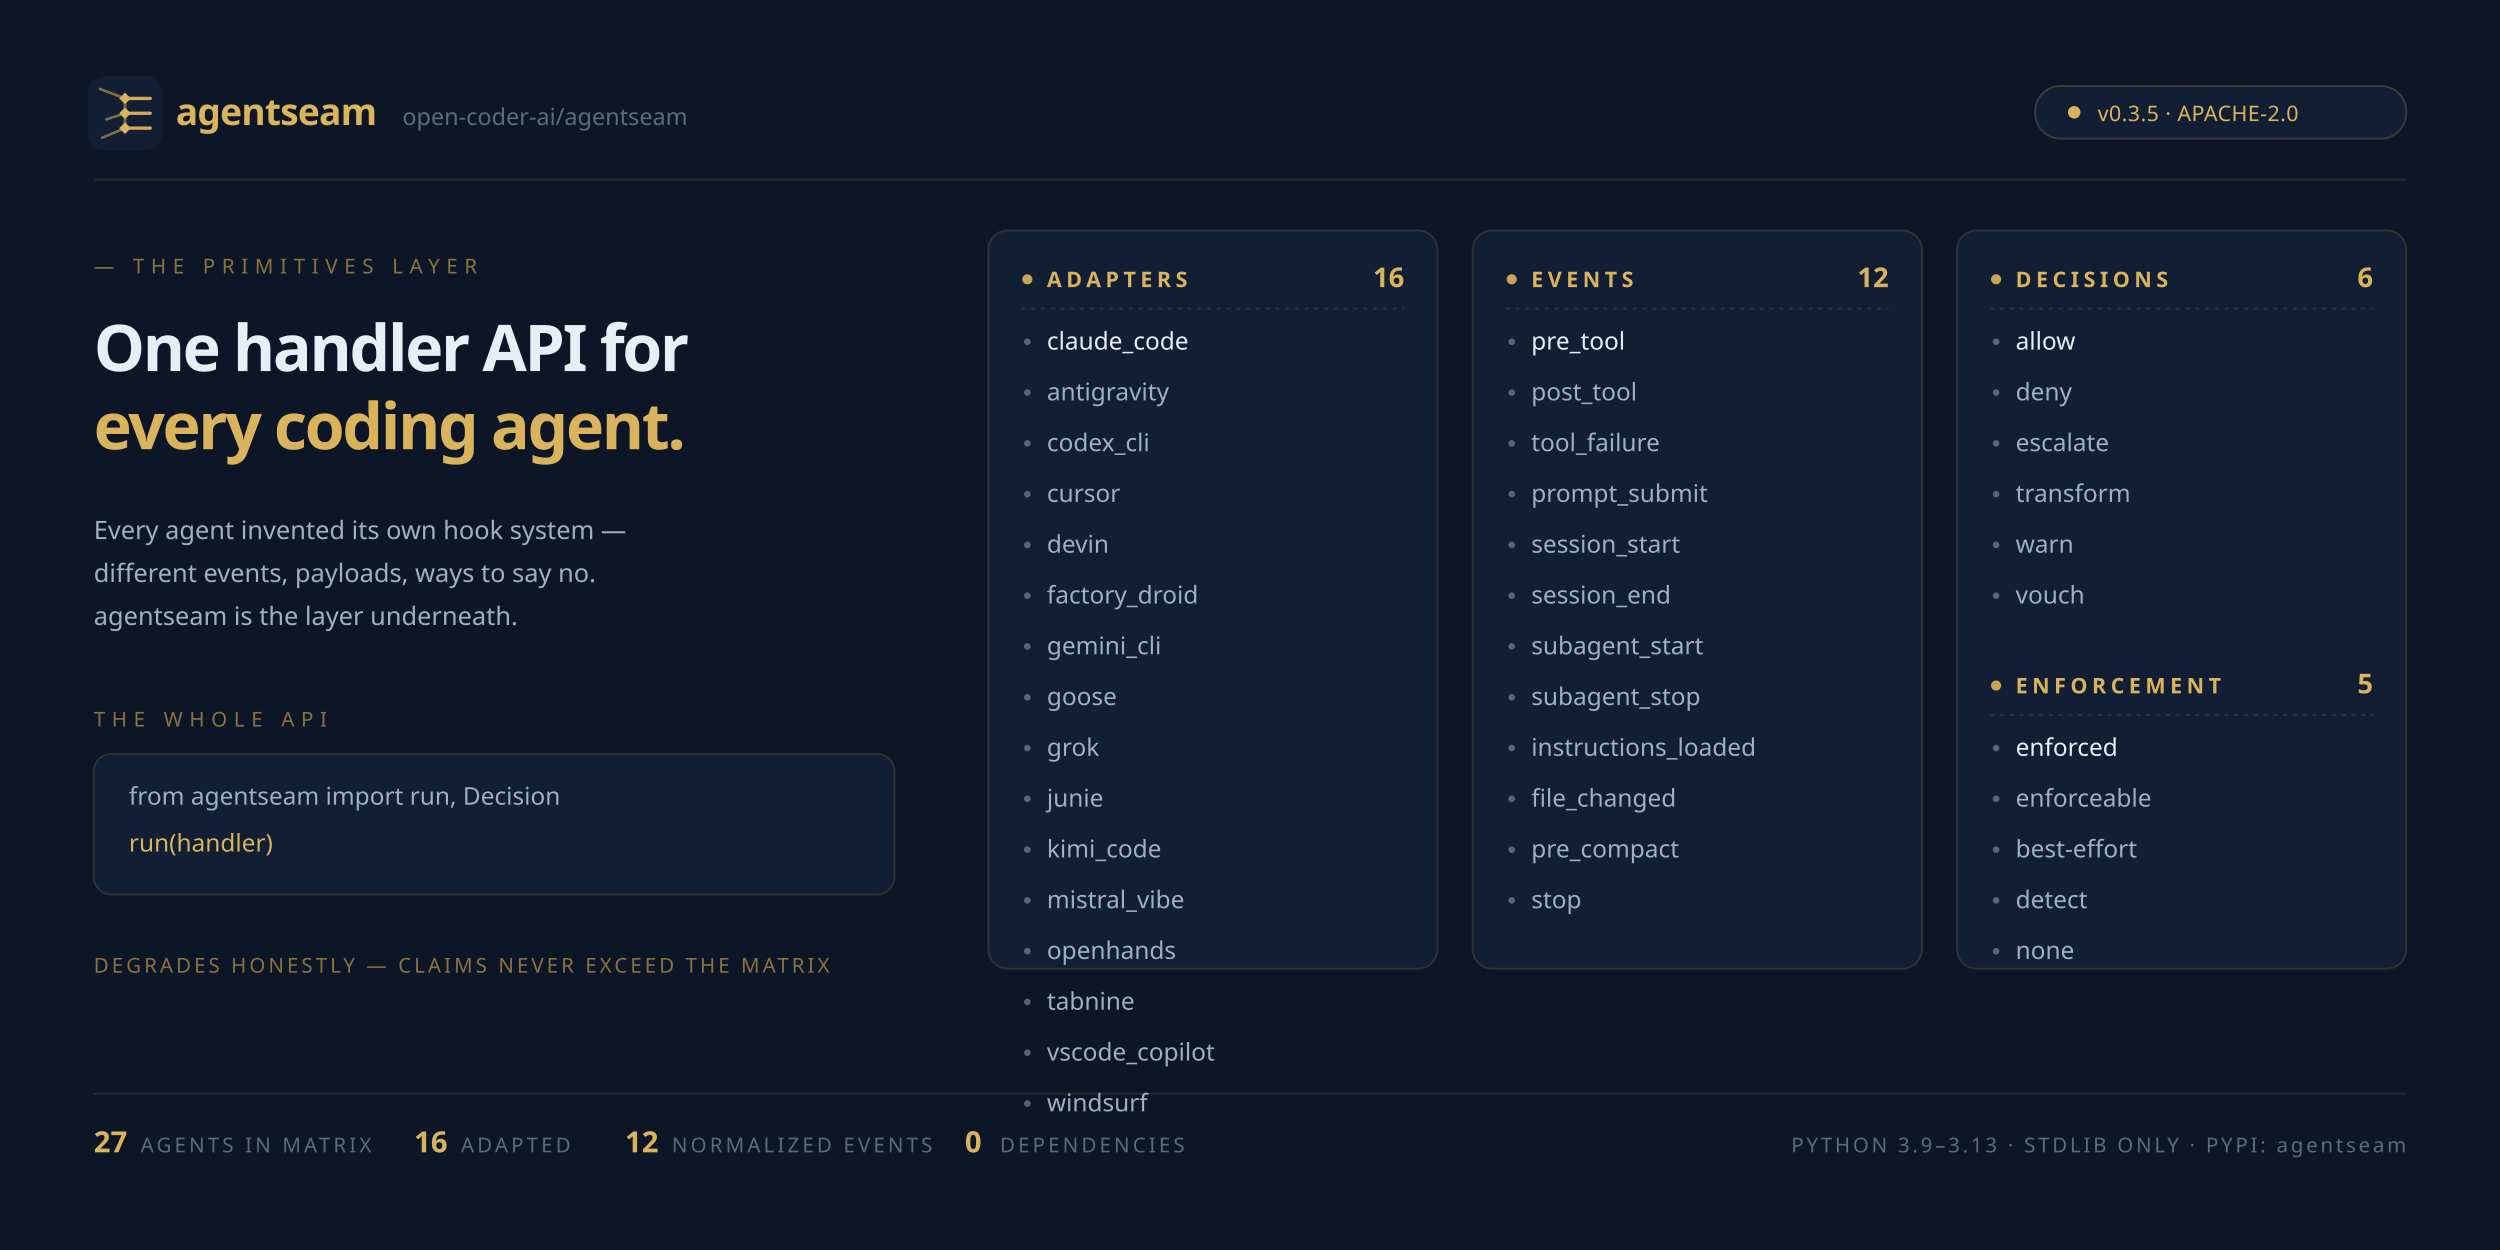
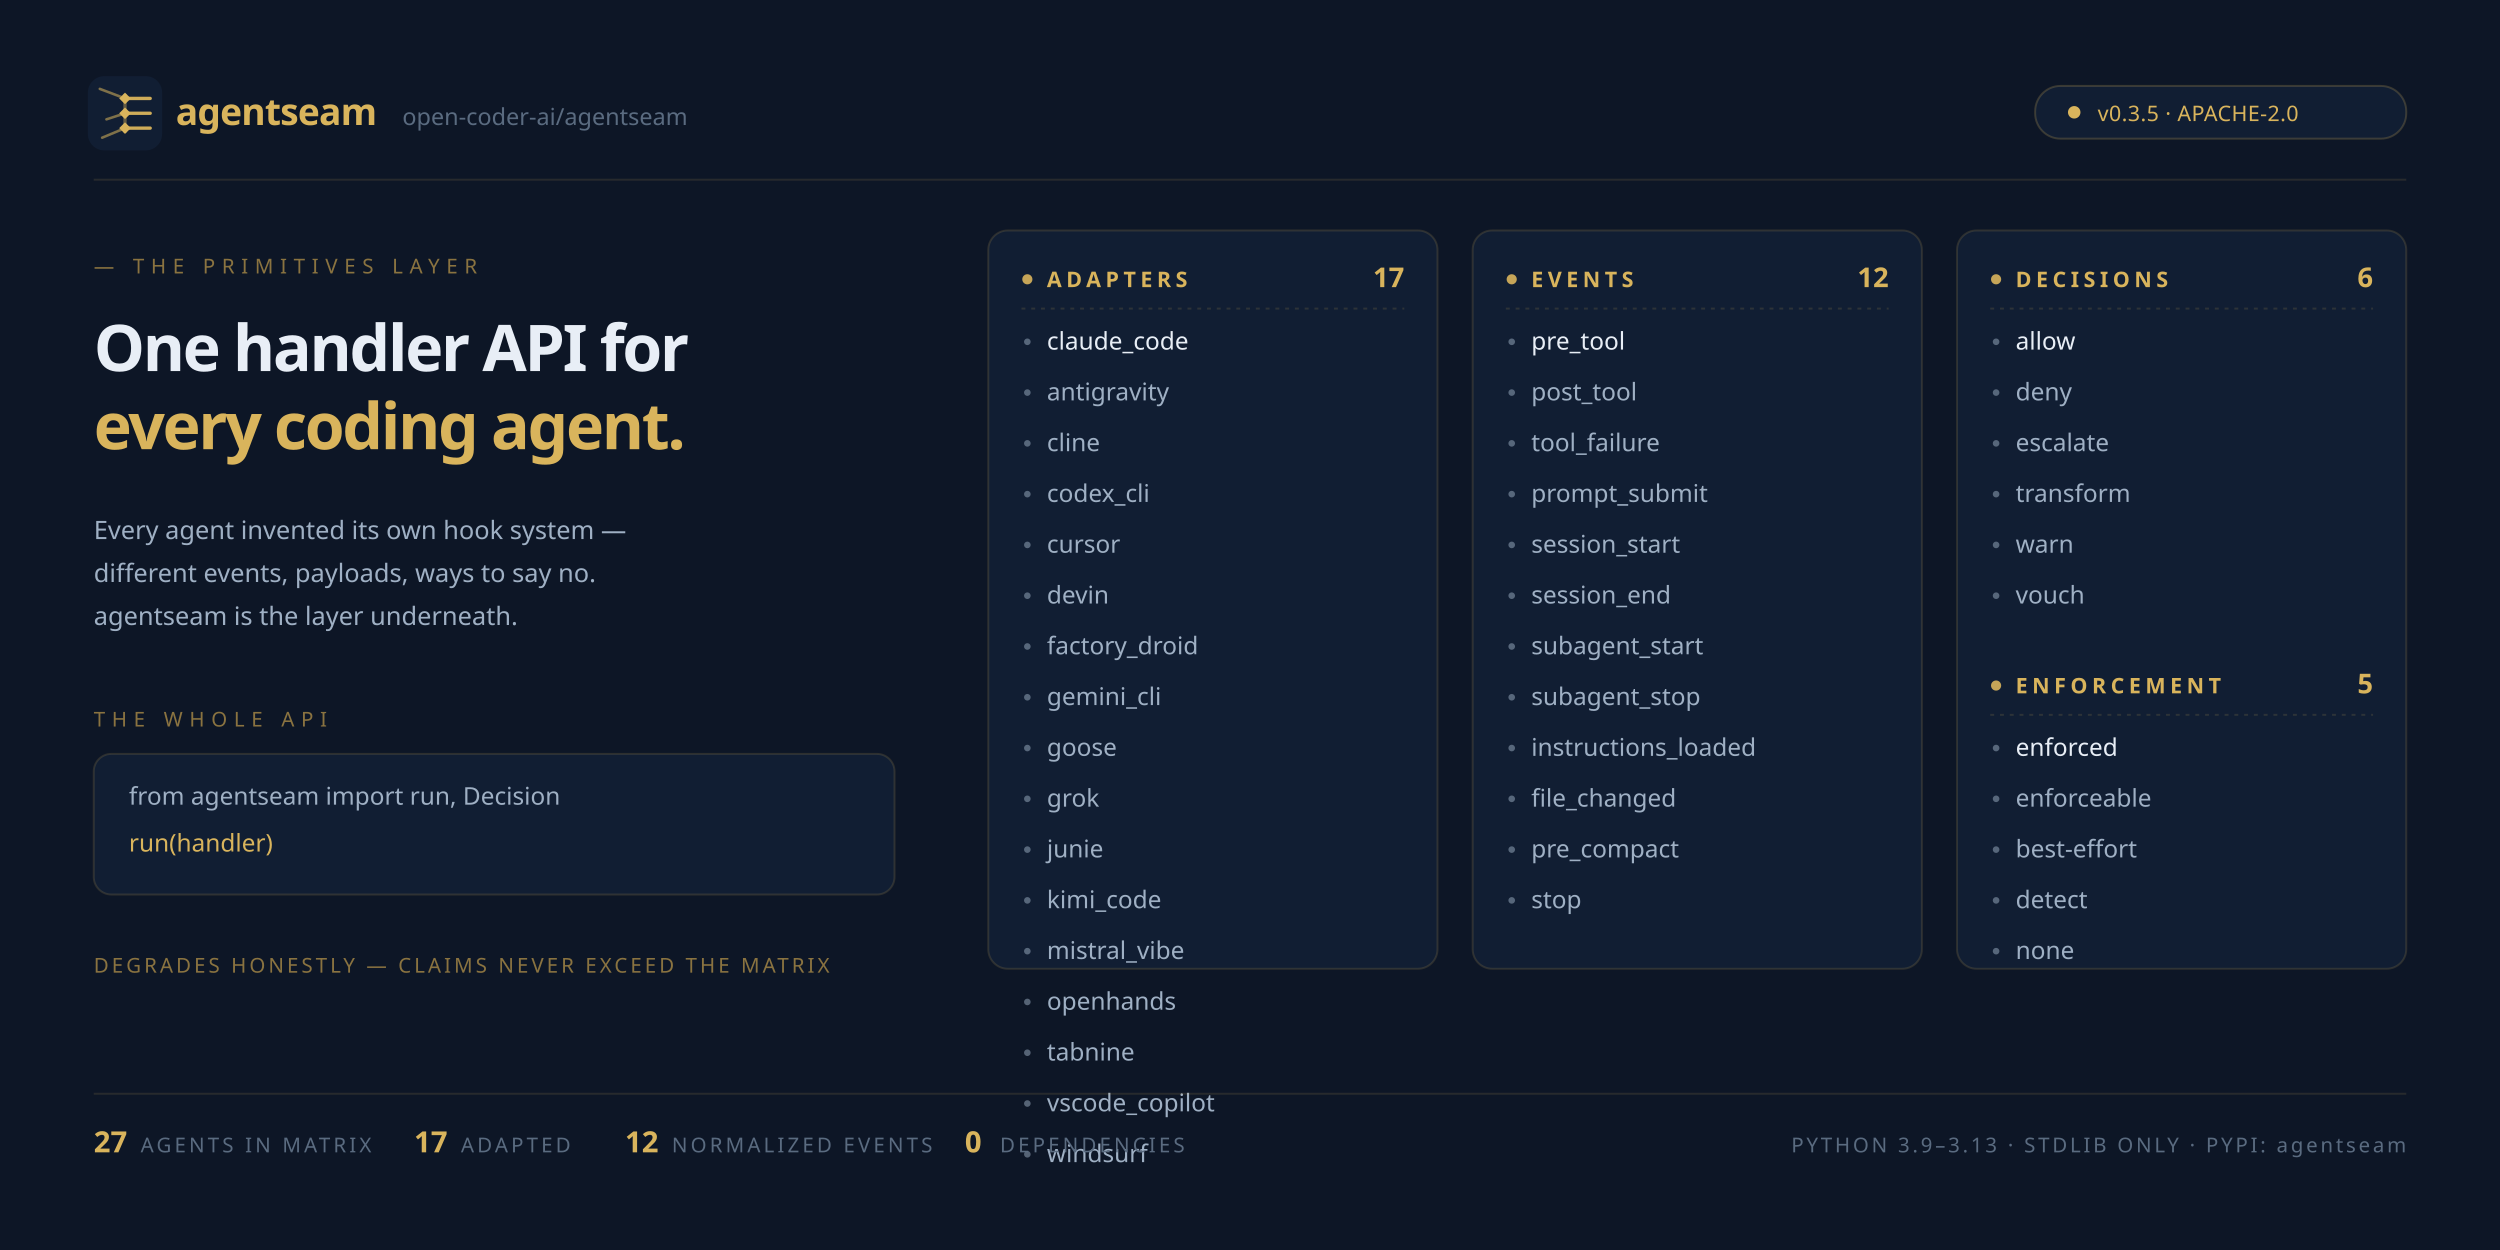
- <svg xmlns="http://www.w3.org/2000/svg" width="1280" height="640" viewBox="0 0 1280 640" role="img" aria-label="agentseam — the primitives layer for every coding agent: one handler API over per-agent hooks, instruction files, plugin packaging, and config. 16 adapters (claude_code, antigravity, codex_cli, cursor, devin, factory_droid, gemini_cli, goose, grok, junie, kimi_code, mistral_vibe, openhands, tabnine, vscode_copilot, windsurf); 12 normalized events (pre_tool, post_tool, tool_failure, prompt_submit, session_start, session_end, subagent_start, subagent_stop, instructions_loaded, file_changed, pre_compact, stop); 6 decision outcomes (allow, deny, escalate, transform, warn, vouch); and the 5 honest enforcement levels a consumer may claim (enforced, enforceable, best-effort, detect, none). 27 agents in the capability matrix, 16 adapted, zero dependencies, Apache-2.0, version 0.3.5.">
+ <svg xmlns="http://www.w3.org/2000/svg" width="1280" height="640" viewBox="0 0 1280 640" role="img" aria-label="agentseam — the primitives layer for every coding agent: one handler API over per-agent hooks, instruction files, plugin packaging, and config. 17 adapters (claude_code, antigravity, cline, codex_cli, cursor, devin, factory_droid, gemini_cli, goose, grok, junie, kimi_code, mistral_vibe, openhands, tabnine, vscode_copilot, windsurf); 12 normalized events (pre_tool, post_tool, tool_failure, prompt_submit, session_start, session_end, subagent_start, subagent_stop, instructions_loaded, file_changed, pre_compact, stop); 6 decision outcomes (allow, deny, escalate, transform, warn, vouch); and the 5 honest enforcement levels a consumer may claim (enforced, enforceable, best-effort, detect, none). 27 agents in the capability matrix, 17 adapted, zero dependencies, Apache-2.0, version 0.3.5.">
  <rect width="1280" height="640" fill="#0D1626" />
  <rect x="45.0" y="39.0" width="38" height="38" rx="8.4" fill="#111E33" />
  <line x1="51.1" y1="45.5" x2="64.0" y2="50.4" stroke="#D9B45C" stroke-width="1.33" stroke-opacity="0.55" stroke-linecap="round" />
  <line x1="64.0" y1="50.4" x2="76.9" y2="50.4" stroke="#D9B45C" stroke-width="1.71" stroke-opacity="0.95" stroke-linecap="round" />
  <line x1="54.5" y1="61.1" x2="64.0" y2="58.0" stroke="#D9B45C" stroke-width="1.33" stroke-opacity="0.55" stroke-linecap="round" />
  <line x1="64.0" y1="58.0" x2="76.9" y2="58.0" stroke="#D9B45C" stroke-width="1.71" stroke-opacity="0.95" stroke-linecap="round" />
  <line x1="52.3" y1="70.5" x2="64.0" y2="65.6" stroke="#D9B45C" stroke-width="1.33" stroke-opacity="0.55" stroke-linecap="round" />
  <line x1="64.0" y1="65.6" x2="76.9" y2="65.6" stroke="#D9B45C" stroke-width="1.71" stroke-opacity="0.95" stroke-linecap="round" />
  <line x1="64.0" y1="48.1" x2="64.0" y2="67.9" stroke="#D9B45C" stroke-width="1.71" stroke-opacity="0.42" />
  <rect x="61.9" y="48.3" width="4.2" height="4.2" transform="rotate(45 64.0 50.4)" fill="#D9B45C" />
  <rect x="61.9" y="55.9" width="4.2" height="4.2" transform="rotate(45 64.0 58.0)" fill="#D9B45C" />
  <rect x="61.9" y="63.5" width="4.2" height="4.2" transform="rotate(45 64.0 65.6)" fill="#D9B45C" />
  <text x="90" y="64" font-family="Geist Mono" font-size="19" font-weight="700" letter-spacing="-0.4" fill="#D9B45C">agentseam</text>
  <text x="206" y="64" font-family="Geist Mono" font-size="12" fill="#5A6B80">open-coder-ai/agentseam</text>
  <rect x="1042" y="44" width="190" height="27" rx="13" fill="#111E33" stroke="#D9B45C" stroke-opacity="0.22" />
  <circle cx="1062" cy="57.5" r="3.2" fill="#D9B45C" />
  <text x="1074" y="62" font-family="Geist Mono" font-size="11" letter-spacing="0.2" fill="#D9B45C">v0.3.5 · APACHE-2.0</text>
  <line x1="48" y1="92" x2="1232" y2="92" stroke="#D9B45C" stroke-opacity="0.13" stroke-width="1" />
  <text x="48" y="140" font-family="Geist Mono" font-size="10.5" letter-spacing="3.4" fill="#8A7340">— THE PRIMITIVES LAYER</text>
  <text x="48" y="190" font-family="Geist Mono" font-size="33" font-weight="700" letter-spacing="-1.2" fill="#E8EEF6">One handler API for</text>
  <text x="48" y="230" font-family="Geist Mono" font-size="33" font-weight="700" letter-spacing="-1.2" fill="#D9B45C">every coding agent.</text>
  <text x="48" y="276" font-family="Geist Mono" font-size="13" fill="#9FB0C4">Every agent invented its own hook system —</text>
  <text x="48" y="298" font-family="Geist Mono" font-size="13" fill="#9FB0C4">different events, payloads, ways to say no.</text>
  <text x="48" y="320" font-family="Geist Mono" font-size="13" fill="#9FB0C4">agentseam is the layer underneath.</text>
  <text x="48" y="372" font-family="Geist Mono" font-size="10.5" letter-spacing="3.4" fill="#8A7340">THE WHOLE API</text>
  <rect x="48" y="386" width="410" height="72" rx="9" fill="#111E33" stroke="#D9B45C" stroke-opacity="0.16" />
  <text x="66" y="412" font-family="Geist Mono" font-size="12.5" fill="#9FB0C4">from agentseam import run, Decision</text>
  <text x="66" y="436" font-family="Geist Mono" font-size="12.5" fill="#D9B45C">run(handler)</text>
  <text x="48" y="498" font-family="Geist Mono" font-size="10.5" letter-spacing="1.55" fill="#8A7340">DEGRADES HONESTLY — CLAIMS NEVER EXCEED THE MATRIX</text>
  <rect x="506" y="118" width="230" height="378" rx="10" fill="#111E33" stroke="#D9B45C" stroke-opacity="0.16" stroke-width="1" />
  <circle cx="526" cy="143" r="2.6" fill="#D9B45C" fill-opacity="0.9" />
  <text x="536" y="147" font-family="Geist Mono" font-size="11" font-weight="700" letter-spacing="2.3" fill="#D9B45C">ADAPTERS</text>
-   <text x="719" y="147" font-family="Geist Mono" font-size="14" font-weight="700" text-anchor="end" fill="#D9B45C">16</text>
+   <text x="719" y="147" font-family="Geist Mono" font-size="14" font-weight="700" text-anchor="end" fill="#D9B45C">17</text>
  <line x1="523" y1="158" x2="719" y2="158" stroke="#D9B45C" stroke-opacity="0.14" stroke-width="1" stroke-dasharray="2 3" />
  <circle cx="526" cy="175" r="1.7" fill="#9FB0C4" fill-opacity="0.5" />
  <text x="536" y="179" font-family="Geist Mono" font-size="12.5" fill="#E8EEF6">claude_code</text>
  <circle cx="526" cy="201" r="1.7" fill="#9FB0C4" fill-opacity="0.5" />
  <text x="536" y="205" font-family="Geist Mono" font-size="12.5" fill="#9FB0C4">antigravity</text>
  <circle cx="526" cy="227" r="1.7" fill="#9FB0C4" fill-opacity="0.5" />
-   <text x="536" y="231" font-family="Geist Mono" font-size="12.5" fill="#9FB0C4">codex_cli</text>
+   <text x="536" y="231" font-family="Geist Mono" font-size="12.5" fill="#9FB0C4">cline</text>
  <circle cx="526" cy="253" r="1.7" fill="#9FB0C4" fill-opacity="0.5" />
-   <text x="536" y="257" font-family="Geist Mono" font-size="12.5" fill="#9FB0C4">cursor</text>
+   <text x="536" y="257" font-family="Geist Mono" font-size="12.5" fill="#9FB0C4">codex_cli</text>
  <circle cx="526" cy="279" r="1.7" fill="#9FB0C4" fill-opacity="0.5" />
-   <text x="536" y="283" font-family="Geist Mono" font-size="12.5" fill="#9FB0C4">devin</text>
+   <text x="536" y="283" font-family="Geist Mono" font-size="12.5" fill="#9FB0C4">cursor</text>
  <circle cx="526" cy="305" r="1.7" fill="#9FB0C4" fill-opacity="0.5" />
-   <text x="536" y="309" font-family="Geist Mono" font-size="12.5" fill="#9FB0C4">factory_droid</text>
+   <text x="536" y="309" font-family="Geist Mono" font-size="12.5" fill="#9FB0C4">devin</text>
  <circle cx="526" cy="331" r="1.7" fill="#9FB0C4" fill-opacity="0.5" />
-   <text x="536" y="335" font-family="Geist Mono" font-size="12.5" fill="#9FB0C4">gemini_cli</text>
+   <text x="536" y="335" font-family="Geist Mono" font-size="12.5" fill="#9FB0C4">factory_droid</text>
  <circle cx="526" cy="357" r="1.7" fill="#9FB0C4" fill-opacity="0.5" />
-   <text x="536" y="361" font-family="Geist Mono" font-size="12.5" fill="#9FB0C4">goose</text>
+   <text x="536" y="361" font-family="Geist Mono" font-size="12.5" fill="#9FB0C4">gemini_cli</text>
  <circle cx="526" cy="383" r="1.7" fill="#9FB0C4" fill-opacity="0.5" />
-   <text x="536" y="387" font-family="Geist Mono" font-size="12.5" fill="#9FB0C4">grok</text>
+   <text x="536" y="387" font-family="Geist Mono" font-size="12.5" fill="#9FB0C4">goose</text>
  <circle cx="526" cy="409" r="1.7" fill="#9FB0C4" fill-opacity="0.5" />
-   <text x="536" y="413" font-family="Geist Mono" font-size="12.5" fill="#9FB0C4">junie</text>
+   <text x="536" y="413" font-family="Geist Mono" font-size="12.5" fill="#9FB0C4">grok</text>
  <circle cx="526" cy="435" r="1.7" fill="#9FB0C4" fill-opacity="0.5" />
-   <text x="536" y="439" font-family="Geist Mono" font-size="12.5" fill="#9FB0C4">kimi_code</text>
+   <text x="536" y="439" font-family="Geist Mono" font-size="12.5" fill="#9FB0C4">junie</text>
  <circle cx="526" cy="461" r="1.7" fill="#9FB0C4" fill-opacity="0.5" />
-   <text x="536" y="465" font-family="Geist Mono" font-size="12.5" fill="#9FB0C4">mistral_vibe</text>
+   <text x="536" y="465" font-family="Geist Mono" font-size="12.5" fill="#9FB0C4">kimi_code</text>
  <circle cx="526" cy="487" r="1.7" fill="#9FB0C4" fill-opacity="0.5" />
-   <text x="536" y="491" font-family="Geist Mono" font-size="12.5" fill="#9FB0C4">openhands</text>
+   <text x="536" y="491" font-family="Geist Mono" font-size="12.5" fill="#9FB0C4">mistral_vibe</text>
  <circle cx="526" cy="513" r="1.7" fill="#9FB0C4" fill-opacity="0.5" />
-   <text x="536" y="517" font-family="Geist Mono" font-size="12.5" fill="#9FB0C4">tabnine</text>
+   <text x="536" y="517" font-family="Geist Mono" font-size="12.5" fill="#9FB0C4">openhands</text>
  <circle cx="526" cy="539" r="1.7" fill="#9FB0C4" fill-opacity="0.5" />
-   <text x="536" y="543" font-family="Geist Mono" font-size="12.5" fill="#9FB0C4">vscode_copilot</text>
+   <text x="536" y="543" font-family="Geist Mono" font-size="12.5" fill="#9FB0C4">tabnine</text>
  <circle cx="526" cy="565" r="1.7" fill="#9FB0C4" fill-opacity="0.5" />
-   <text x="536" y="569" font-family="Geist Mono" font-size="12.5" fill="#9FB0C4">windsurf</text>
+   <text x="536" y="569" font-family="Geist Mono" font-size="12.5" fill="#9FB0C4">vscode_copilot</text>
+   <circle cx="526" cy="591" r="1.7" fill="#9FB0C4" fill-opacity="0.5" />
+   <text x="536" y="595" font-family="Geist Mono" font-size="12.5" fill="#9FB0C4">windsurf</text>
  <rect x="754" y="118" width="230" height="378" rx="10" fill="#111E33" stroke="#D9B45C" stroke-opacity="0.16" stroke-width="1" />
  <circle cx="774" cy="143" r="2.6" fill="#D9B45C" fill-opacity="0.9" />
  <text x="784" y="147" font-family="Geist Mono" font-size="11" font-weight="700" letter-spacing="2.3" fill="#D9B45C">EVENTS</text>
  <text x="967" y="147" font-family="Geist Mono" font-size="14" font-weight="700" text-anchor="end" fill="#D9B45C">12</text>
  <line x1="771" y1="158" x2="967" y2="158" stroke="#D9B45C" stroke-opacity="0.14" stroke-width="1" stroke-dasharray="2 3" />
  <circle cx="774" cy="175" r="1.7" fill="#9FB0C4" fill-opacity="0.5" />
  <text x="784" y="179" font-family="Geist Mono" font-size="12.5" fill="#E8EEF6">pre_tool</text>
  <circle cx="774" cy="201" r="1.7" fill="#9FB0C4" fill-opacity="0.5" />
  <text x="784" y="205" font-family="Geist Mono" font-size="12.5" fill="#9FB0C4">post_tool</text>
  <circle cx="774" cy="227" r="1.7" fill="#9FB0C4" fill-opacity="0.5" />
  <text x="784" y="231" font-family="Geist Mono" font-size="12.5" fill="#9FB0C4">tool_failure</text>
  <circle cx="774" cy="253" r="1.7" fill="#9FB0C4" fill-opacity="0.5" />
  <text x="784" y="257" font-family="Geist Mono" font-size="12.5" fill="#9FB0C4">prompt_submit</text>
  <circle cx="774" cy="279" r="1.7" fill="#9FB0C4" fill-opacity="0.5" />
  <text x="784" y="283" font-family="Geist Mono" font-size="12.5" fill="#9FB0C4">session_start</text>
  <circle cx="774" cy="305" r="1.7" fill="#9FB0C4" fill-opacity="0.5" />
  <text x="784" y="309" font-family="Geist Mono" font-size="12.5" fill="#9FB0C4">session_end</text>
  <circle cx="774" cy="331" r="1.7" fill="#9FB0C4" fill-opacity="0.5" />
  <text x="784" y="335" font-family="Geist Mono" font-size="12.5" fill="#9FB0C4">subagent_start</text>
  <circle cx="774" cy="357" r="1.7" fill="#9FB0C4" fill-opacity="0.5" />
  <text x="784" y="361" font-family="Geist Mono" font-size="12.5" fill="#9FB0C4">subagent_stop</text>
  <circle cx="774" cy="383" r="1.7" fill="#9FB0C4" fill-opacity="0.5" />
  <text x="784" y="387" font-family="Geist Mono" font-size="12.5" fill="#9FB0C4">instructions_loaded</text>
  <circle cx="774" cy="409" r="1.7" fill="#9FB0C4" fill-opacity="0.5" />
  <text x="784" y="413" font-family="Geist Mono" font-size="12.5" fill="#9FB0C4">file_changed</text>
  <circle cx="774" cy="435" r="1.7" fill="#9FB0C4" fill-opacity="0.5" />
  <text x="784" y="439" font-family="Geist Mono" font-size="12.5" fill="#9FB0C4">pre_compact</text>
  <circle cx="774" cy="461" r="1.7" fill="#9FB0C4" fill-opacity="0.5" />
  <text x="784" y="465" font-family="Geist Mono" font-size="12.5" fill="#9FB0C4">stop</text>
  <rect x="1002" y="118" width="230" height="378" rx="10" fill="#111E33" stroke="#D9B45C" stroke-opacity="0.16" stroke-width="1" />
  <circle cx="1022" cy="143" r="2.6" fill="#D9B45C" fill-opacity="0.9" />
  <text x="1032" y="147" font-family="Geist Mono" font-size="11" font-weight="700" letter-spacing="2.3" fill="#D9B45C">DECISIONS</text>
  <text x="1215" y="147" font-family="Geist Mono" font-size="14" font-weight="700" text-anchor="end" fill="#D9B45C">6</text>
  <line x1="1019" y1="158" x2="1215" y2="158" stroke="#D9B45C" stroke-opacity="0.14" stroke-width="1" stroke-dasharray="2 3" />
  <circle cx="1022" cy="175" r="1.7" fill="#9FB0C4" fill-opacity="0.5" />
  <text x="1032" y="179" font-family="Geist Mono" font-size="12.5" fill="#E8EEF6">allow</text>
  <circle cx="1022" cy="201" r="1.7" fill="#9FB0C4" fill-opacity="0.5" />
  <text x="1032" y="205" font-family="Geist Mono" font-size="12.5" fill="#9FB0C4">deny</text>
  <circle cx="1022" cy="227" r="1.7" fill="#9FB0C4" fill-opacity="0.5" />
  <text x="1032" y="231" font-family="Geist Mono" font-size="12.5" fill="#9FB0C4">escalate</text>
  <circle cx="1022" cy="253" r="1.7" fill="#9FB0C4" fill-opacity="0.5" />
  <text x="1032" y="257" font-family="Geist Mono" font-size="12.5" fill="#9FB0C4">transform</text>
  <circle cx="1022" cy="279" r="1.7" fill="#9FB0C4" fill-opacity="0.5" />
  <text x="1032" y="283" font-family="Geist Mono" font-size="12.5" fill="#9FB0C4">warn</text>
  <circle cx="1022" cy="305" r="1.7" fill="#9FB0C4" fill-opacity="0.5" />
  <text x="1032" y="309" font-family="Geist Mono" font-size="12.5" fill="#9FB0C4">vouch</text>
  <circle cx="1022" cy="351" r="2.6" fill="#D9B45C" fill-opacity="0.9" />
  <text x="1032" y="355" font-family="Geist Mono" font-size="11" font-weight="700" letter-spacing="2.3" fill="#D9B45C">ENFORCEMENT</text>
  <text x="1215" y="355" font-family="Geist Mono" font-size="14" font-weight="700" text-anchor="end" fill="#D9B45C">5</text>
  <line x1="1019" y1="366" x2="1215" y2="366" stroke="#D9B45C" stroke-opacity="0.14" stroke-width="1" stroke-dasharray="2 3" />
  <circle cx="1022" cy="383" r="1.7" fill="#9FB0C4" fill-opacity="0.5" />
  <text x="1032" y="387" font-family="Geist Mono" font-size="12.5" fill="#E8EEF6">enforced</text>
  <circle cx="1022" cy="409" r="1.7" fill="#9FB0C4" fill-opacity="0.5" />
  <text x="1032" y="413" font-family="Geist Mono" font-size="12.5" fill="#9FB0C4">enforceable</text>
  <circle cx="1022" cy="435" r="1.7" fill="#9FB0C4" fill-opacity="0.5" />
  <text x="1032" y="439" font-family="Geist Mono" font-size="12.5" fill="#9FB0C4">best-effort</text>
  <circle cx="1022" cy="461" r="1.7" fill="#9FB0C4" fill-opacity="0.5" />
  <text x="1032" y="465" font-family="Geist Mono" font-size="12.5" fill="#9FB0C4">detect</text>
  <circle cx="1022" cy="487" r="1.7" fill="#9FB0C4" fill-opacity="0.5" />
  <text x="1032" y="491" font-family="Geist Mono" font-size="12.5" fill="#9FB0C4">none</text>
  <line x1="48" y1="560" x2="1232" y2="560" stroke="#D9B45C" stroke-opacity="0.13" stroke-width="1" />
  <text x="48" y="590" font-family="Geist Mono" font-size="15" font-weight="700" fill="#D9B45C">27</text>
  <text x="72" y="590" font-family="Geist Mono" font-size="10.5" letter-spacing="1.6" fill="#5A6B80">AGENTS IN MATRIX</text>
-   <text x="212" y="590" font-family="Geist Mono" font-size="15" font-weight="700" fill="#D9B45C">16</text>
+   <text x="212" y="590" font-family="Geist Mono" font-size="15" font-weight="700" fill="#D9B45C">17</text>
  <text x="236" y="590" font-family="Geist Mono" font-size="10.5" letter-spacing="1.6" fill="#5A6B80">ADAPTED</text>
  <text x="320" y="590" font-family="Geist Mono" font-size="15" font-weight="700" fill="#D9B45C">12</text>
  <text x="344" y="590" font-family="Geist Mono" font-size="10.5" letter-spacing="1.6" fill="#5A6B80">NORMALIZED EVENTS</text>
  <text x="494" y="590" font-family="Geist Mono" font-size="15" font-weight="700" fill="#D9B45C">0</text>
  <text x="512" y="590" font-family="Geist Mono" font-size="10.5" letter-spacing="1.6" fill="#5A6B80">DEPENDENCIES</text>
  <text x="1232" y="590" font-family="Geist Mono" font-size="10.5" letter-spacing="1.4" text-anchor="end" fill="#5A6B80">PYTHON 3.9–3.13 · STDLIB ONLY · PYPI: agentseam</text>
</svg>
